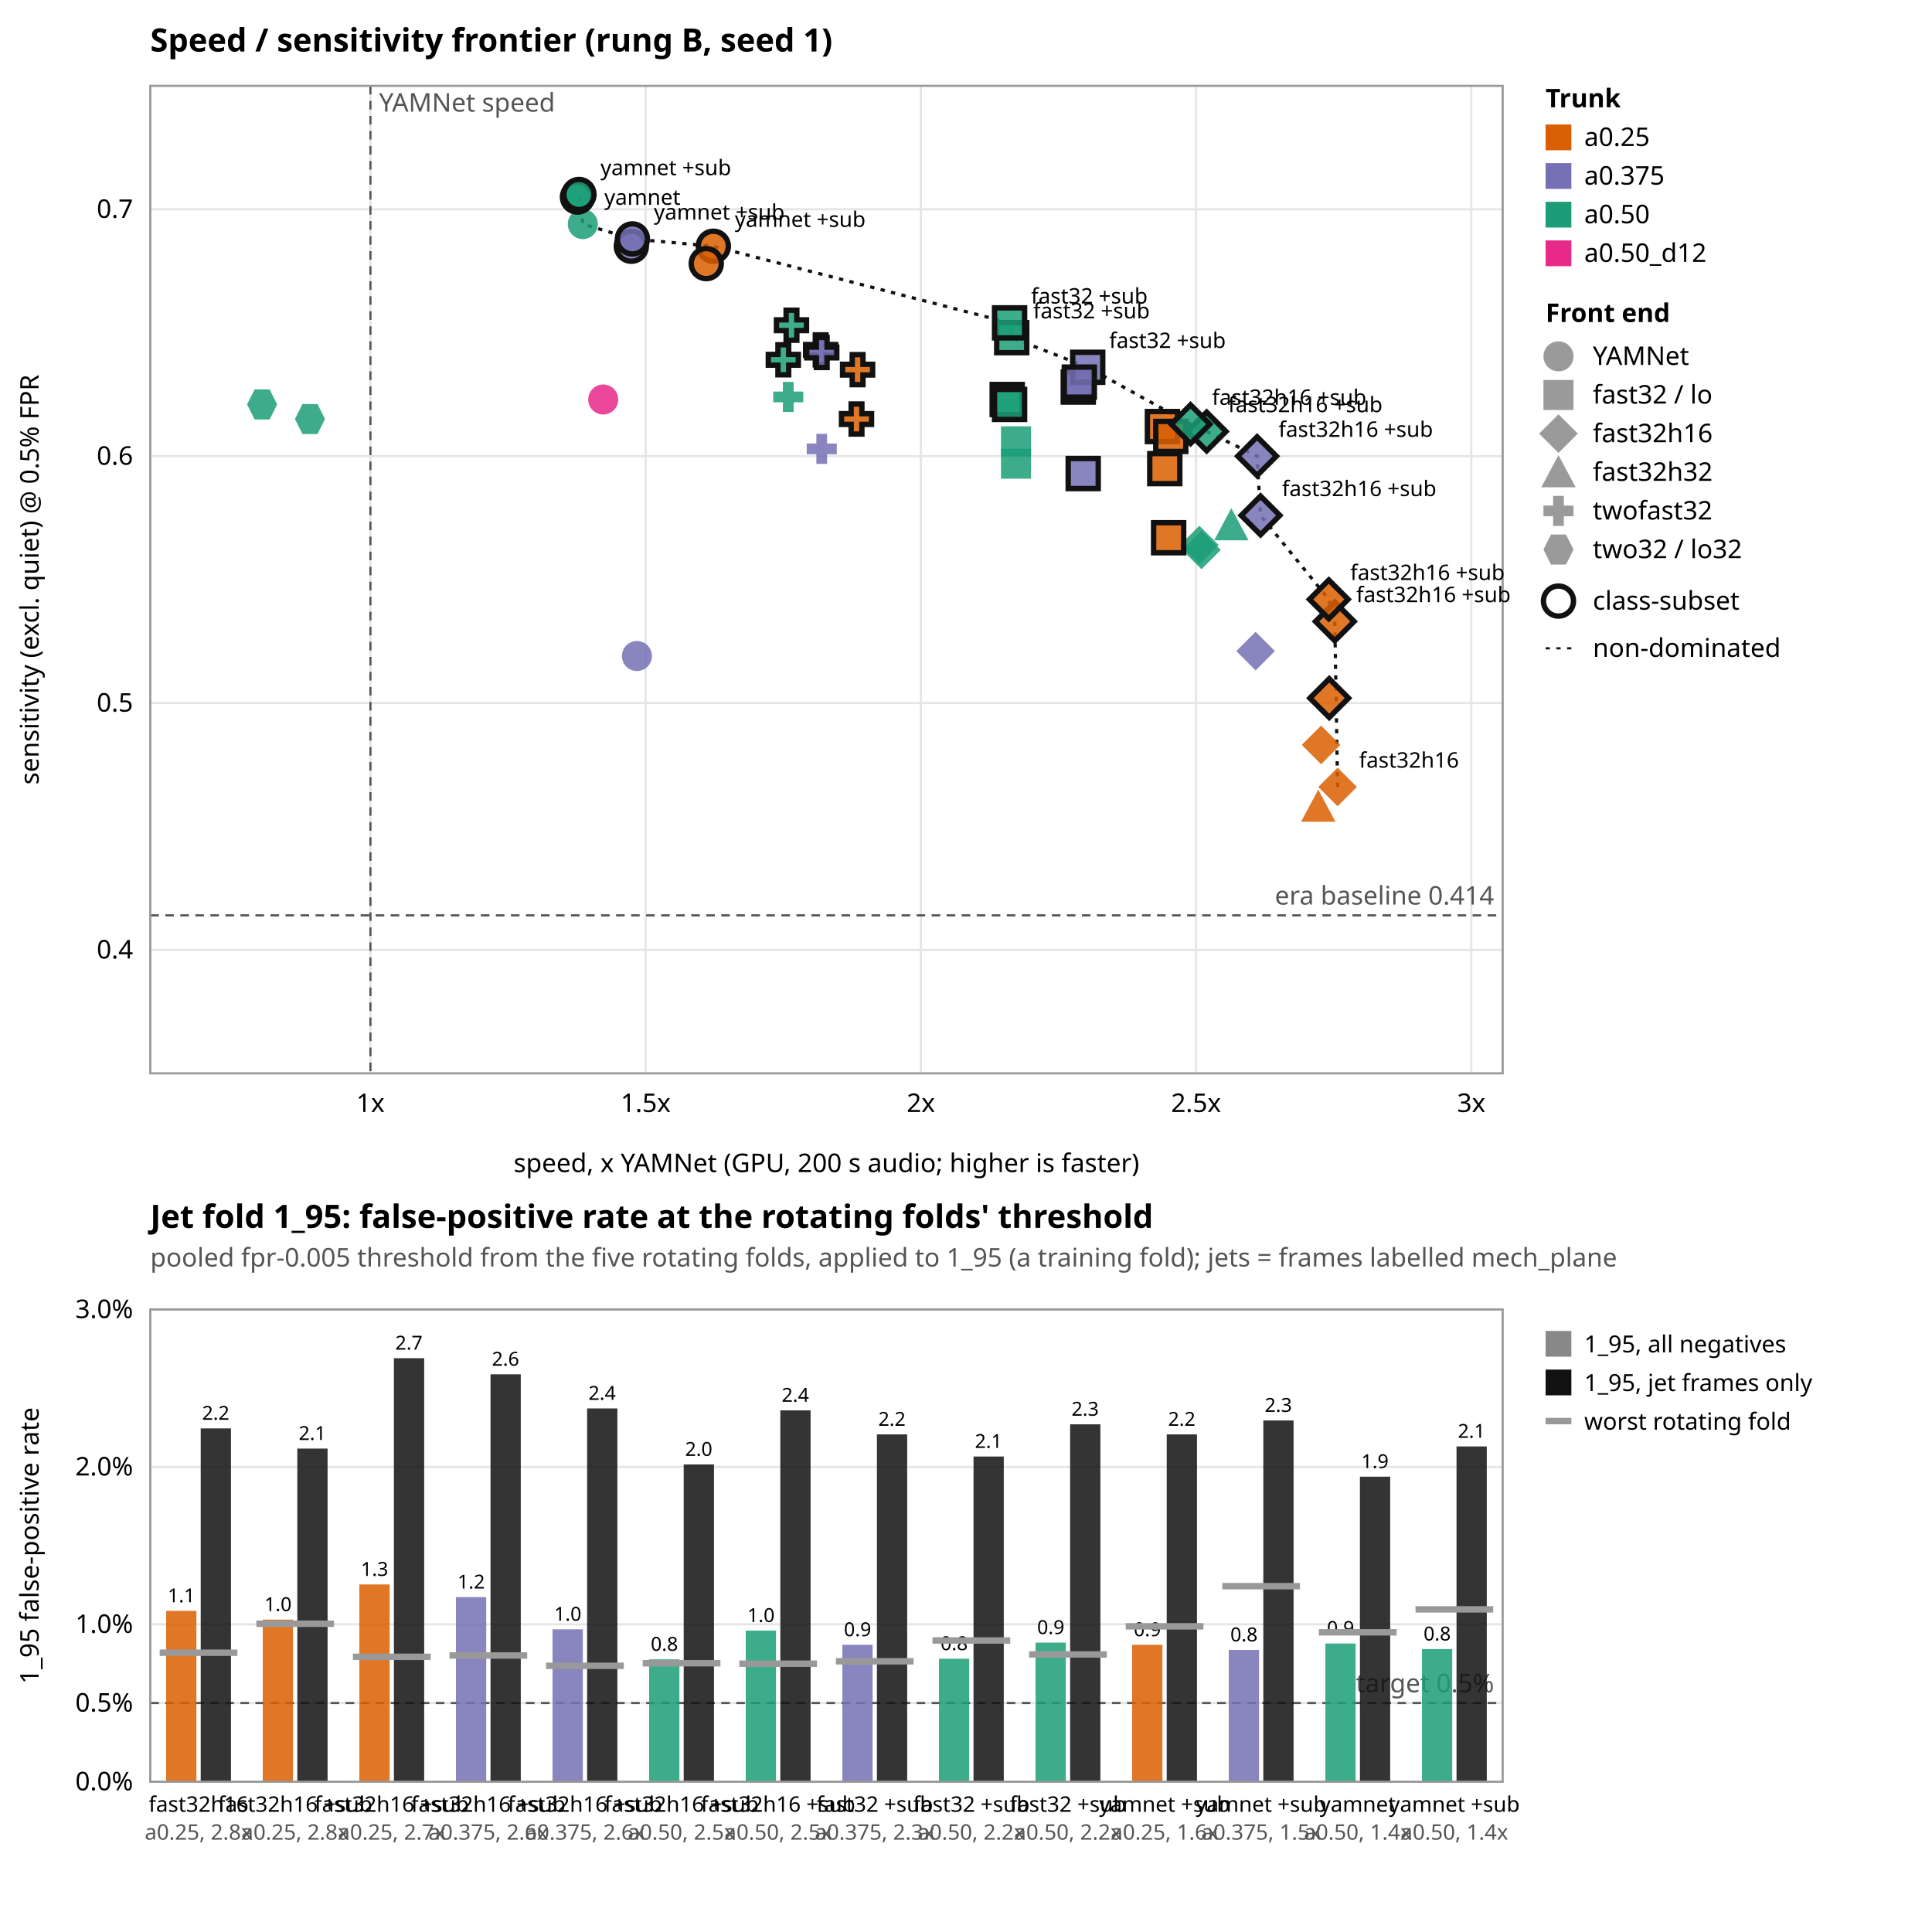
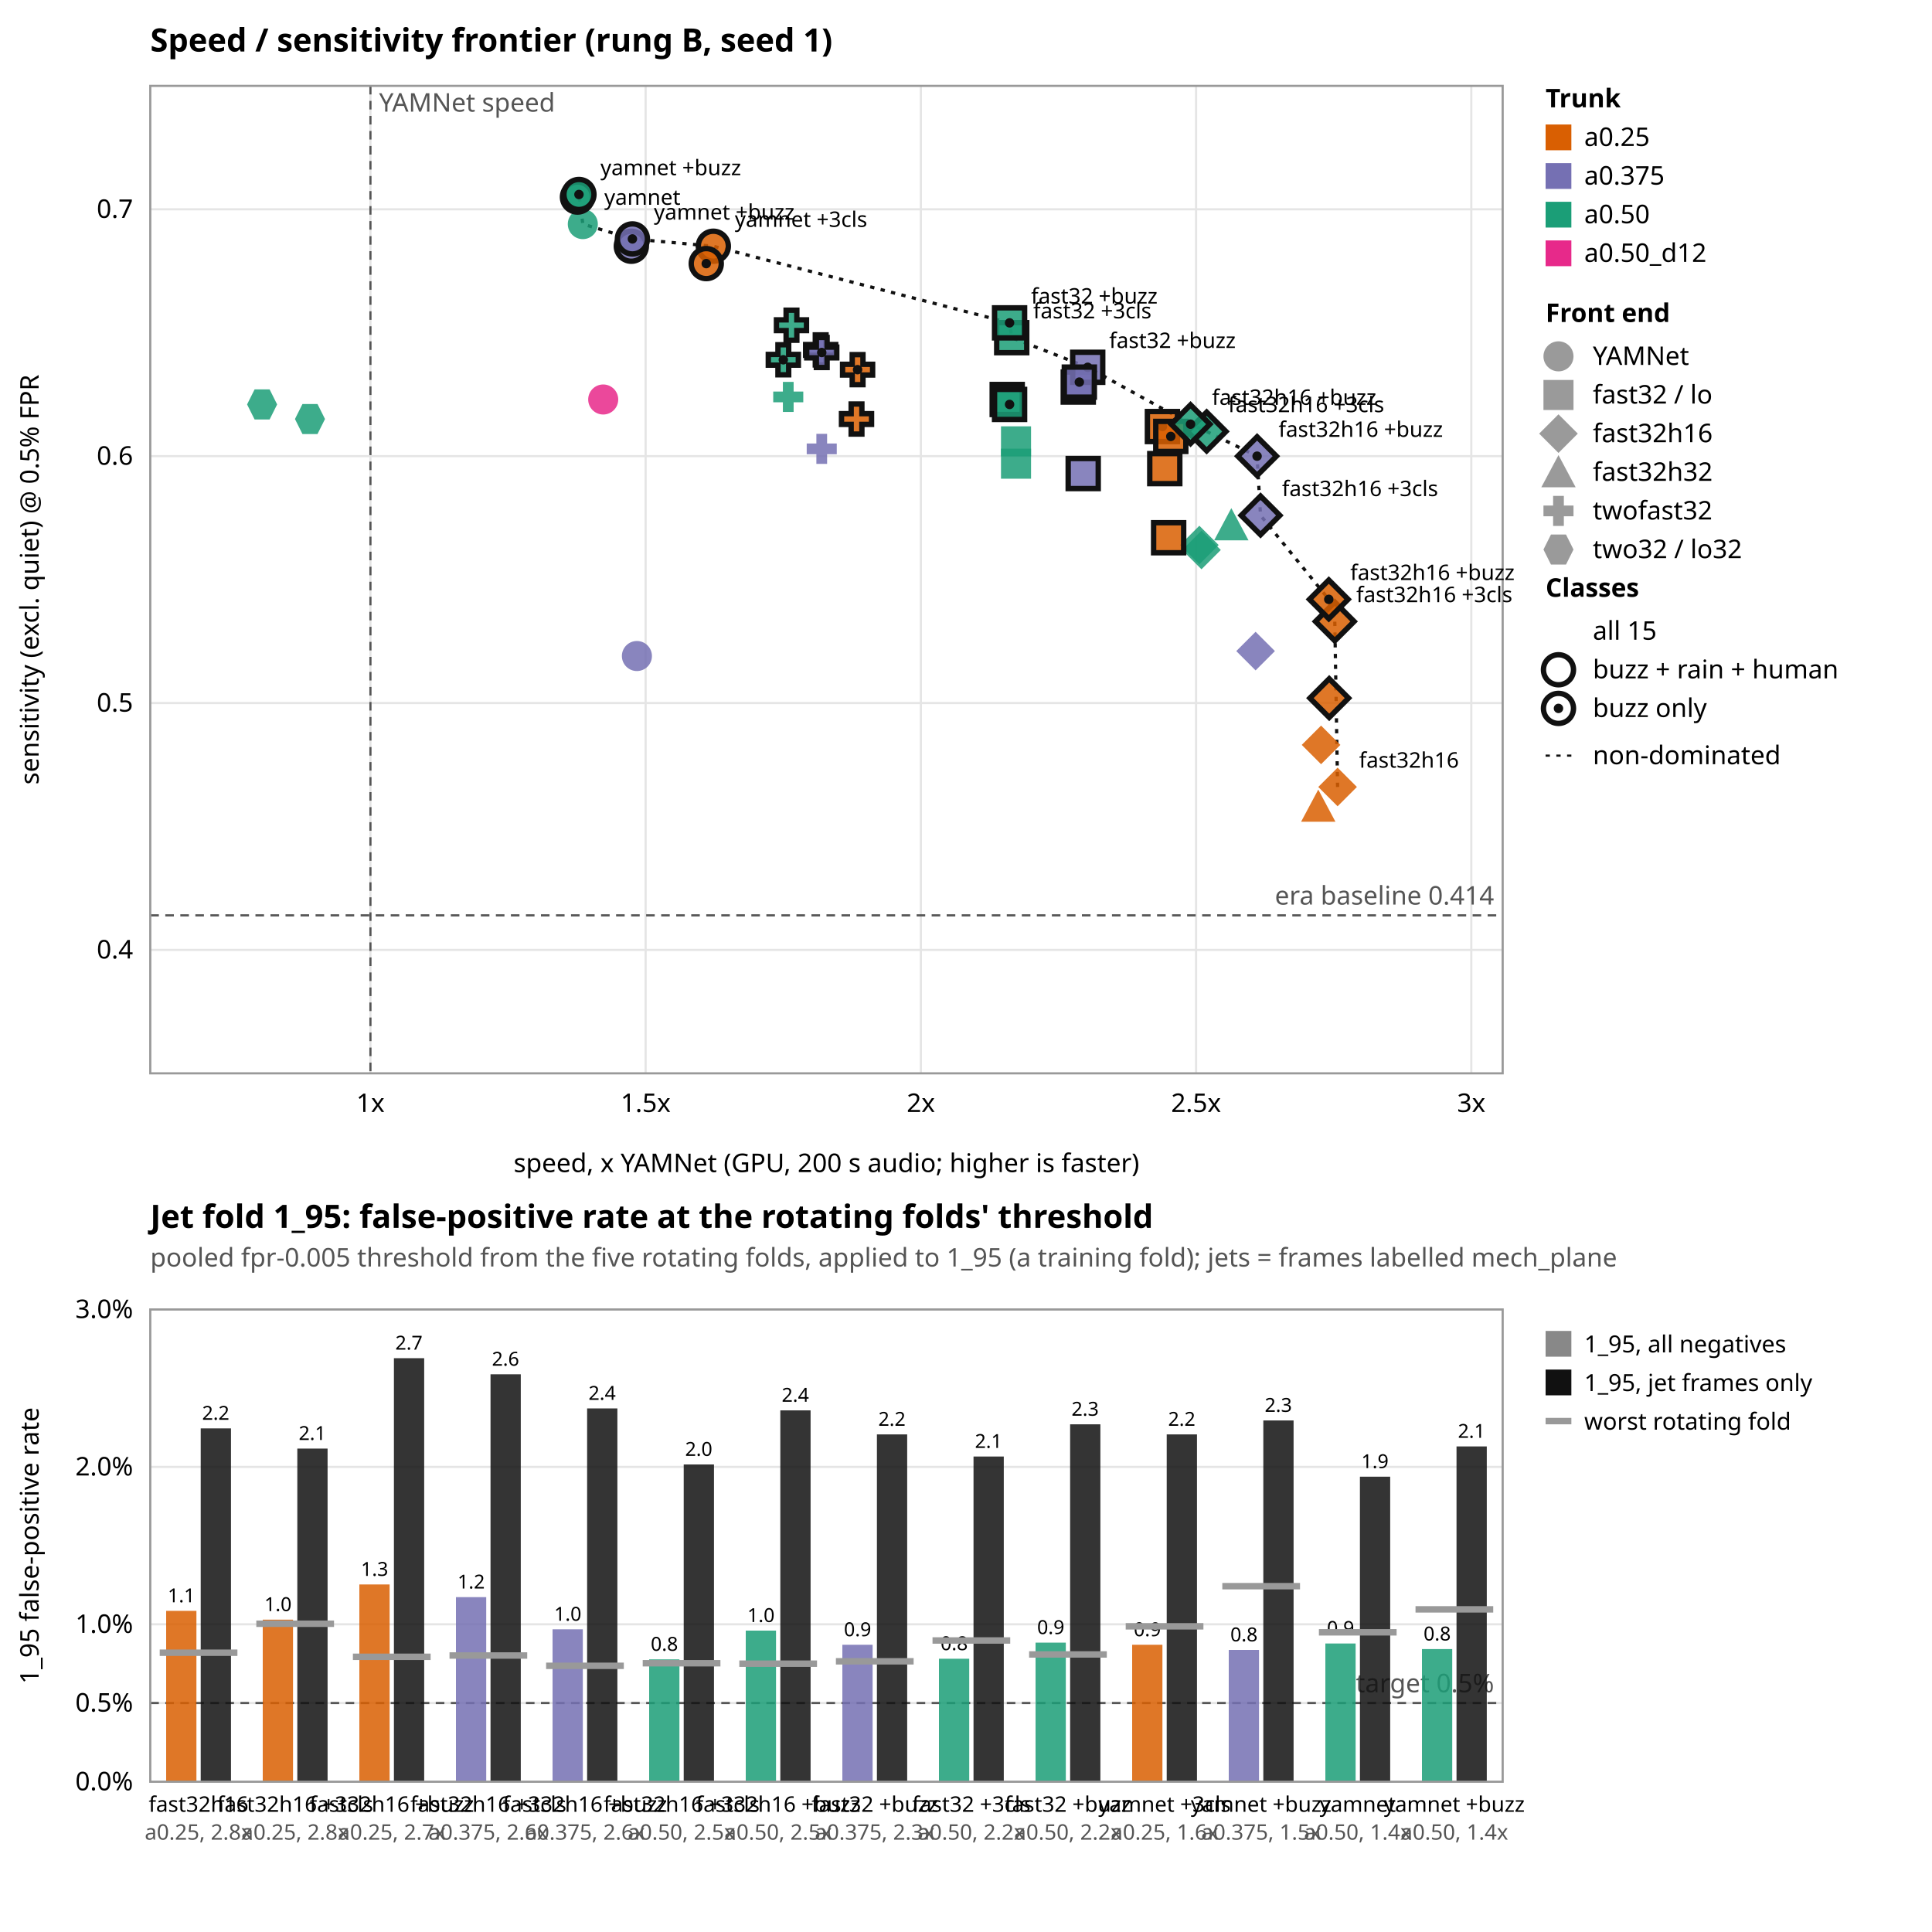
<svg xmlns="http://www.w3.org/2000/svg" viewBox="0 0 900 900" font-family="sans-serif" font-size="12">
  <rect width="900" height="900" fill="#fff" />
  <text x="70" y="24" font-size="15" font-weight="bold">Speed / sensitivity frontier (rung B, seed 1)</text>
  <line x1="70" x2="700" y1="442.5" y2="442.5" stroke="#e5e5e5" />
  <text x="62" y="446.5" text-anchor="end">0.4</text>
  <line x1="70" x2="700" y1="327.5" y2="327.5" stroke="#e5e5e5" />
  <text x="62" y="331.5" text-anchor="end">0.5</text>
  <line x1="70" x2="700" y1="212.5" y2="212.5" stroke="#e5e5e5" />
  <text x="62" y="216.5" text-anchor="end">0.6</text>
  <line x1="70" x2="700" y1="97.5" y2="97.5" stroke="#e5e5e5" />
  <text x="62" y="101.5" text-anchor="end">0.7</text>
  <line y1="40" y2="500" x1="172.564" x2="172.564" stroke="#e5e5e5" />
  <text x="172.564" y="518" text-anchor="middle">1x</text>
  <line y1="40" y2="500" x1="300.769" x2="300.769" stroke="#e5e5e5" />
  <text x="300.769" y="518" text-anchor="middle">1.5x</text>
  <line y1="40" y2="500" x1="428.974" x2="428.974" stroke="#e5e5e5" />
  <text x="428.974" y="518" text-anchor="middle">2x</text>
  <line y1="40" y2="500" x1="557.179" x2="557.179" stroke="#e5e5e5" />
  <text x="557.179" y="518" text-anchor="middle">2.5x</text>
  <line y1="40" y2="500" x1="685.385" x2="685.385" stroke="#e5e5e5" />
  <text x="685.385" y="518" text-anchor="middle">3x</text>
  <line x1="172.564" x2="172.564" y1="40" y2="500" stroke="#555" stroke-dasharray="4 3" />
  <text x="176.564" y="52" fill="#555">YAMNet speed</text>
  <line x1="70" x2="700" y1="426.4" y2="426.4" stroke="#555" stroke-dasharray="4 3" />
  <text x="696" y="421.4" text-anchor="end" fill="#555">era baseline 0.414</text>
  <rect x="70" y="40" width="630" height="460" fill="none" stroke="#999" />
  <text x="385.0" y="546" text-anchor="middle">speed, x YAMNet (GPU, 200 s audio; higher is faster)</text>
  <text transform="translate(18 270.0) rotate(-90)" text-anchor="middle">sensitivity (excl. quiet) @ 0.5% FPR</text>
  <polyline fill="none" stroke="#111" stroke-width="1.5" stroke-dasharray="2 3" points="623.1,366.6 621.8,289.5 619.0,279.2 587.2,240.1 585.6,212.5 562.1,201.0 554.6,197.6 506.7,171.1 471.3,157.3 470.3,150.4 332.3,114.7 294.6,111.3 271.5,104.4 269.7,90.6" />
  <circle cx="281.0" cy="186.1" r="7" fill="#e7298a" fill-opacity="0.85" stroke="none" stroke-width="0" />
  <circle cx="296.7" cy="305.6" r="7" fill="#7570b3" fill-opacity="0.85" stroke="none" stroke-width="0" />
  <circle cx="271.5" cy="104.4" r="7" fill="#1b9e77" fill-opacity="0.85" stroke="none" stroke-width="0" />
  <text x="281.5" y="95.4" font-size="10">yamnet</text>
  <rect x="466.3" y="198.6" width="14" height="14" fill="#1b9e77" fill-opacity="0.85" stroke="none" stroke-width="0" />
  <polygon points="559.7,247.2 568.7,256.2 559.7,265.2 550.7,256.2" fill="#1b9e77" fill-opacity="0.85" stroke="none" stroke-width="0" />
  <polygon points="573.6,236.7 581.6,251.7 565.6,251.7" fill="#1b9e77" fill-opacity="0.85" stroke="none" stroke-width="0" />
  <polygon points="615.4,338.0 624.4,347.0 615.4,356.0 606.4,347.0" fill="#d95f02" fill-opacity="0.85" stroke="none" stroke-width="0" />
  <polygon points="623.1,357.6 632.1,366.6 623.1,375.6 614.1,366.6" fill="#d95f02" fill-opacity="0.85" stroke="none" stroke-width="0" />
  <text x="633.1" y="357.6" font-size="10">fast32h16</text>
  <polygon points="621.8,280.5 630.8,289.5 621.8,298.5 612.8,289.5" fill="#d95f02" fill-opacity="0.85" stroke="#111" stroke-width="2.5" />
-   <text x="631.8" y="280.5" font-size="10">fast32h16 +sub</text>
+   <text x="631.8" y="280.5" font-size="10">fast32h16 +3cls</text>
  <polygon points="619.2,316.2 628.2,325.2 619.2,334.2 610.2,325.2" fill="#d95f02" fill-opacity="0.85" stroke="#111" stroke-width="2.5" />
  <polygon points="364.7,177.9 369.7,177.9 369.7,182.4 374.2,182.4 374.2,187.4 369.7,187.4 369.7,191.9 364.7,191.9 364.7,187.4 360.2,187.4 360.2,182.4 364.7,182.4" fill="#1b9e77" fill-opacity="0.85" stroke="none" stroke-width="0" />
  <polygon points="584.9,294.3 593.9,303.3 584.9,312.3 575.9,303.3" fill="#7570b3" fill-opacity="0.85" stroke="none" stroke-width="0" />
  <polygon points="614.1,367.8 622.1,382.8 606.1,382.8" fill="#d95f02" fill-opacity="0.85" stroke="none" stroke-width="0" />
  <polygon points="115.1,188.4 118.6,181.4 125.6,181.4 129.1,188.4 125.6,195.4 118.6,195.4" fill="#1b9e77" fill-opacity="0.85" stroke="none" stroke-width="0" />
  <polygon points="137.4,195.2 140.9,188.2 147.9,188.2 151.4,195.2 147.9,202.2 140.9,202.2" fill="#1b9e77" fill-opacity="0.85" stroke="none" stroke-width="0" />
  <polygon points="380.3,202.1 385.3,202.1 385.3,206.6 389.8,206.6 389.8,211.6 385.3,211.6 385.3,216.1 380.3,216.1 380.3,211.6 375.8,211.6 375.8,206.6 380.3,206.6" fill="#7570b3" fill-opacity="0.85" stroke="none" stroke-width="0" />
  <rect x="466.3" y="209.0" width="14" height="14" fill="#1b9e77" fill-opacity="0.85" stroke="none" stroke-width="0" />
  <polygon points="558.7,244.9 567.7,253.9 558.7,262.9 549.7,253.9" fill="#1b9e77" fill-opacity="0.85" stroke="none" stroke-width="0" />
  <polygon points="587.2,231.1 596.2,240.1 587.2,249.1 578.2,240.1" fill="#7570b3" fill-opacity="0.85" stroke="#111" stroke-width="2.5" />
-   <text x="597.2" y="231.1" font-size="10">fast32h16 +sub</text>
+   <text x="597.2" y="231.1" font-size="10">fast32h16 +3cls</text>
  <polygon points="562.1,192.0 571.1,201.0 562.1,210.0 553.1,201.0" fill="#1b9e77" fill-opacity="0.85" stroke="#111" stroke-width="2.5" />
-   <text x="572.1" y="192.0" font-size="10">fast32h16 +sub</text>
+   <text x="572.1" y="192.0" font-size="10">fast32h16 +3cls</text>
  <polygon points="585.6,203.5 594.6,212.5 585.6,221.5 576.6,212.5" fill="#7570b3" fill-opacity="0.85" stroke="#111" stroke-width="2.5" />
-   <text x="595.6" y="203.5" font-size="10">fast32h16 +sub</text>
+   <circle cx="585.6" cy="212.5" r="2.2" fill="#111" />
+   <text x="595.6" y="203.5" font-size="10">fast32h16 +buzz</text>
  <circle cx="269.0" cy="91.8" r="7" fill="#1b9e77" fill-opacity="0.85" stroke="#111" stroke-width="2.5" />
  <polygon points="366.2,144.5 371.2,144.5 371.2,149.0 375.7,149.0 375.7,154.0 371.2,154.0 371.2,158.5 366.2,158.5 366.2,154.0 361.7,154.0 361.7,149.0 366.2,149.0" fill="#1b9e77" fill-opacity="0.85" stroke="#111" stroke-width="2.5" />
  <rect x="464.3" y="150.3" width="14" height="14" fill="#1b9e77" fill-opacity="0.85" stroke="#111" stroke-width="2.5" />
-   <text x="481.3" y="148.3" font-size="10">fast32 +sub</text>
+   <text x="481.3" y="148.3" font-size="10">fast32 +3cls</text>
  <rect x="535.6" y="211.3" width="14" height="14" fill="#d95f02" fill-opacity="0.85" stroke="#111" stroke-width="2.5" />
  <rect x="537.4" y="243.5" width="14" height="14" fill="#d95f02" fill-opacity="0.85" stroke="#111" stroke-width="2.5" />
  <polygon points="396.5,188.2 401.5,188.2 401.5,192.7 406.0,192.7 406.0,197.7 401.5,197.7 401.5,202.2 396.5,202.2 396.5,197.7 392.0,197.7 392.0,192.7 396.5,192.7" fill="#d95f02" fill-opacity="0.85" stroke="#111" stroke-width="2.5" />
  <circle cx="332.3" cy="114.7" r="7" fill="#d95f02" fill-opacity="0.85" stroke="#111" stroke-width="2.5" />
-   <text x="342.3" y="105.7" font-size="10">yamnet +sub</text>
+   <text x="342.3" y="105.7" font-size="10">yamnet +3cls</text>
  <rect x="495.3" y="173.3" width="14" height="14" fill="#7570b3" fill-opacity="0.85" stroke="#111" stroke-width="2.5" />
  <rect x="497.6" y="213.6" width="14" height="14" fill="#7570b3" fill-opacity="0.85" stroke="#111" stroke-width="2.5" />
  <polygon points="379.8,156.0 384.8,156.0 384.8,160.5 389.3,160.5 389.3,165.5 384.8,165.5 384.8,170.0 379.8,170.0 379.8,165.5 375.3,165.5 375.3,160.5 379.8,160.5" fill="#7570b3" fill-opacity="0.85" stroke="#111" stroke-width="2.5" />
  <circle cx="294.1" cy="114.7" r="7" fill="#7570b3" fill-opacity="0.85" stroke="#111" stroke-width="2.5" />
  <rect x="462.2" y="179.1" width="14" height="14" fill="#1b9e77" fill-opacity="0.85" stroke="#111" stroke-width="2.5" />
  <polygon points="619.0,270.2 628.0,279.2 619.0,288.2 610.0,279.2" fill="#d95f02" fill-opacity="0.85" stroke="#111" stroke-width="2.5" />
-   <text x="629.0" y="270.2" font-size="10">fast32h16 +sub</text>
+   <circle cx="619.0" cy="279.2" r="2.2" fill="#111" />
+   <text x="629.0" y="270.2" font-size="10">fast32h16 +buzz</text>
  <rect x="534.5" y="191.7" width="14" height="14" fill="#d95f02" fill-opacity="0.85" stroke="#111" stroke-width="2.5" />
+   <circle cx="541.5" cy="198.7" r="2.2" fill="#111" />
  <rect x="538.4" y="196.3" width="14" height="14" fill="#d95f02" fill-opacity="0.85" stroke="#111" stroke-width="2.5" />
+   <circle cx="545.4" cy="203.3" r="2.2" fill="#111" />
  <polygon points="397.0,165.2 402.0,165.2 402.0,169.7 406.5,169.7 406.5,174.7 402.0,174.7 402.0,179.2 397.0,179.2 397.0,174.7 392.5,174.7 392.5,169.7 397.0,169.7" fill="#d95f02" fill-opacity="0.85" stroke="#111" stroke-width="2.5" />
+   <circle cx="399.5" cy="172.2" r="2.2" fill="#111" />
  <circle cx="329.0" cy="122.8" r="7" fill="#d95f02" fill-opacity="0.85" stroke="#111" stroke-width="2.5" />
+   <circle cx="329.0" cy="122.8" r="2.2" fill="#111" />
  <rect x="499.7" y="164.1" width="14" height="14" fill="#7570b3" fill-opacity="0.85" stroke="#111" stroke-width="2.5" />
-   <text x="516.7" y="162.1" font-size="10">fast32 +sub</text>
+   <circle cx="506.7" cy="171.1" r="2.2" fill="#111" />
+   <text x="516.7" y="162.1" font-size="10">fast32 +buzz</text>
  <rect x="495.8" y="171.0" width="14" height="14" fill="#7570b3" fill-opacity="0.85" stroke="#111" stroke-width="2.5" />
+   <circle cx="502.8" cy="178.0" r="2.2" fill="#111" />
  <polygon points="380.3,157.2 385.3,157.2 385.3,161.7 389.8,161.7 389.8,166.7 385.3,166.7 385.3,171.2 380.3,171.2 380.3,166.7 375.8,166.7 375.8,161.7 380.3,161.7" fill="#7570b3" fill-opacity="0.85" stroke="#111" stroke-width="2.5" />
+   <circle cx="382.8" cy="164.2" r="2.2" fill="#111" />
  <circle cx="294.6" cy="111.3" r="7" fill="#7570b3" fill-opacity="0.85" stroke="#111" stroke-width="2.5" />
-   <text x="304.6" y="102.3" font-size="10">yamnet +sub</text>
+   <circle cx="294.6" cy="111.3" r="2.2" fill="#111" />
+   <text x="304.6" y="102.3" font-size="10">yamnet +buzz</text>
  <polygon points="554.6,188.6 563.6,197.6 554.6,206.6 545.6,197.6" fill="#1b9e77" fill-opacity="0.85" stroke="#111" stroke-width="2.5" />
-   <text x="564.6" y="188.6" font-size="10">fast32h16 +sub</text>
+   <circle cx="554.6" cy="197.6" r="2.2" fill="#111" />
+   <text x="564.6" y="188.6" font-size="10">fast32h16 +buzz</text>
  <rect x="463.3" y="143.4" width="14" height="14" fill="#1b9e77" fill-opacity="0.85" stroke="#111" stroke-width="2.5" />
-   <text x="480.3" y="141.4" font-size="10">fast32 +sub</text>
+   <circle cx="470.3" cy="150.4" r="2.2" fill="#111" />
+   <text x="480.3" y="141.4" font-size="10">fast32 +buzz</text>
  <rect x="463.3" y="181.4" width="14" height="14" fill="#1b9e77" fill-opacity="0.85" stroke="#111" stroke-width="2.5" />
+   <circle cx="470.3" cy="188.4" r="2.2" fill="#111" />
  <polygon points="362.4,160.6 367.4,160.6 367.4,165.1 371.9,165.1 371.9,170.1 367.4,170.1 367.4,174.6 362.4,174.6 362.4,170.1 357.9,170.1 357.9,165.1 362.4,165.1" fill="#1b9e77" fill-opacity="0.85" stroke="#111" stroke-width="2.5" />
+   <circle cx="364.9" cy="167.6" r="2.2" fill="#111" />
  <circle cx="269.7" cy="90.6" r="7" fill="#1b9e77" fill-opacity="0.85" stroke="#111" stroke-width="2.5" />
-   <text x="279.7" y="81.6" font-size="10">yamnet +sub</text>
+   <circle cx="269.7" cy="90.6" r="2.2" fill="#111" />
+   <text x="279.7" y="81.6" font-size="10">yamnet +buzz</text>
  <text x="720" y="50" font-weight="bold">Trunk</text>
  <rect x="720" y="58" width="12" height="12" fill="#d95f02" />
  <text x="738" y="68">a0.25</text>
  <rect x="720" y="76" width="12" height="12" fill="#7570b3" />
  <text x="738" y="86">a0.375</text>
  <rect x="720" y="94" width="12" height="12" fill="#1b9e77" />
  <text x="738" y="104">a0.50</text>
  <rect x="720" y="112" width="12" height="12" fill="#e7298a" />
  <text x="738" y="122">a0.50_d12</text>
  <text x="720" y="150" font-weight="bold">Front end</text>
  <circle cx="726" cy="166" r="7" fill="#888" fill-opacity="0.85" stroke="none" stroke-width="0" />
  <text x="742" y="170">YAMNet</text>
  <rect x="719" y="177" width="14" height="14" fill="#888" fill-opacity="0.85" stroke="none" stroke-width="0" />
  <text x="742" y="188">fast32 / lo</text>
  <polygon points="726,193 735,202 726,211 717,202" fill="#888" fill-opacity="0.85" stroke="none" stroke-width="0" />
  <text x="742" y="206">fast32h16</text>
  <polygon points="726,212 734,227 718,227" fill="#888" fill-opacity="0.85" stroke="none" stroke-width="0" />
  <text x="742" y="224">fast32h32</text>
  <polygon points="723.5,231 728.5,231 728.5,235.5 733,235.5 733,240.5 728.5,240.5 728.5,245 723.5,245 723.5,240.5 719,240.5 719,235.5 723.5,235.5" fill="#888" fill-opacity="0.85" stroke="none" stroke-width="0" />
  <text x="742" y="242">twofast32</text>
  <polygon points="719,256 722.5,249 729.5,249 733,256 729.5,263 722.5,263" fill="#888" fill-opacity="0.85" stroke="none" stroke-width="0" />
  <text x="742" y="260">two32 / lo32</text>
-   <circle cx="726" cy="280" r="7" fill="#fff" fill-opacity="0.85" stroke="#111" stroke-width="2.5" />
-   <text x="742" y="284">class-subset</text>
-   <line x1="720" x2="732" y1="302" y2="302" stroke="#111" stroke-dasharray="2 3" />
-   <text x="742" y="306">non-dominated</text>
+   <text x="720" y="278" font-weight="bold">Classes</text>
+   <circle cx="726" cy="294" r="7" fill="#fff" fill-opacity="0.85" stroke="none" stroke-width="0" />
+   <text x="742" y="298">all 15</text>
+   <circle cx="726" cy="312" r="7" fill="#fff" fill-opacity="0.85" stroke="#111" stroke-width="2.5" />
+   <text x="742" y="316">buzz + rain + human</text>
+   <circle cx="726" cy="330" r="7" fill="#fff" fill-opacity="0.85" stroke="#111" stroke-width="2.5" />
+   <circle cx="726" cy="330" r="2.2" fill="#111" />
+   <text x="742" y="334">buzz only</text>
+   <line x1="720" x2="732" y1="352" y2="352" stroke="#111" stroke-dasharray="2 3" />
+   <text x="742" y="356">non-dominated</text>
  <text x="70" y="572" font-size="15" font-weight="bold">Jet fold 1_95: false-positive rate at the rotating folds' threshold</text>
  <text x="70" y="590" fill="#555">pooled fpr-0.005 threshold from the five rotating folds, applied to 1_95 (a training fold); jets = frames labelled mech_plane</text>
  <line x1="70" x2="700" y1="830.0" y2="830.0" stroke="#e5e5e5" />
  <text x="62" y="834.0" text-anchor="end">0.0%</text>
  <line x1="70" x2="700" y1="793.333" y2="793.333" stroke="#e5e5e5" />
  <text x="62" y="797.333" text-anchor="end">0.5%</text>
  <line x1="70" x2="700" y1="756.667" y2="756.667" stroke="#e5e5e5" />
  <text x="62" y="760.667" text-anchor="end">1.0%</text>
  <line x1="70" x2="700" y1="683.333" y2="683.333" stroke="#e5e5e5" />
  <text x="62" y="687.333" text-anchor="end">2.0%</text>
  <line x1="70" x2="700" y1="610.0" y2="610.0" stroke="#e5e5e5" />
  <text x="62" y="614.0" text-anchor="end">3.0%</text>
  <line x1="70" x2="700" y1="793.333" y2="793.333" stroke="#555" stroke-dasharray="4 3" />
  <text x="696" y="788.333" text-anchor="end" fill="#555">target 0.5%</text>
  <text transform="translate(18 720.0) rotate(-90)" text-anchor="middle">1_95 false-positive rate</text>
  <rect x="77.4" y="750.4" width="14.1" height="79.6" fill="#d95f02" fill-opacity="0.85" />
  <text x="84.5" y="746.4" font-size="9" text-anchor="middle">1.1</text>
  <rect x="93.5" y="665.4" width="14.1" height="164.6" fill="#111" fill-opacity="0.85" />
  <text x="100.5" y="661.4" font-size="9" text-anchor="middle">2.2</text>
  <line x1="74.4" x2="110.6" y1="769.9" y2="769.9" stroke="#999" stroke-width="3" />
  <text x="92.5" y="844" font-size="10" text-anchor="middle">fast32h16</text>
  <text x="92.5" y="857" font-size="10" text-anchor="middle" fill="#555">a0.25, 2.8x</text>
  <rect x="122.4" y="754.5" width="14.1" height="75.5" fill="#d95f02" fill-opacity="0.85" />
  <text x="129.5" y="750.5" font-size="9" text-anchor="middle">1.0</text>
  <rect x="138.5" y="674.8" width="14.1" height="155.2" fill="#111" fill-opacity="0.85" />
  <text x="145.5" y="670.8" font-size="9" text-anchor="middle">2.1</text>
  <line x1="119.4" x2="155.6" y1="756.4" y2="756.4" stroke="#999" stroke-width="3" />
-   <text x="137.5" y="844" font-size="10" text-anchor="middle">fast32h16 +sub</text>
+   <text x="137.5" y="844" font-size="10" text-anchor="middle">fast32h16 +3cls</text>
  <text x="137.5" y="857" font-size="10" text-anchor="middle" fill="#555">a0.25, 2.8x</text>
  <rect x="167.4" y="738.1" width="14.1" height="91.9" fill="#d95f02" fill-opacity="0.85" />
  <text x="174.5" y="734.1" font-size="9" text-anchor="middle">1.3</text>
  <rect x="183.5" y="632.7" width="14.1" height="197.3" fill="#111" fill-opacity="0.85" />
  <text x="190.5" y="628.7" font-size="9" text-anchor="middle">2.7</text>
  <line x1="164.4" x2="200.6" y1="771.8" y2="771.8" stroke="#999" stroke-width="3" />
-   <text x="182.5" y="844" font-size="10" text-anchor="middle">fast32h16 +sub</text>
+   <text x="182.5" y="844" font-size="10" text-anchor="middle">fast32h16 +buzz</text>
  <text x="182.5" y="857" font-size="10" text-anchor="middle" fill="#555">a0.25, 2.7x</text>
  <rect x="212.4" y="744.0" width="14.1" height="86.0" fill="#7570b3" fill-opacity="0.85" />
  <text x="219.5" y="740.0" font-size="9" text-anchor="middle">1.2</text>
  <rect x="228.5" y="640.2" width="14.1" height="189.8" fill="#111" fill-opacity="0.85" />
  <text x="235.5" y="636.2" font-size="9" text-anchor="middle">2.6</text>
  <line x1="209.4" x2="245.6" y1="771.2" y2="771.2" stroke="#999" stroke-width="3" />
-   <text x="227.5" y="844" font-size="10" text-anchor="middle">fast32h16 +sub</text>
+   <text x="227.5" y="844" font-size="10" text-anchor="middle">fast32h16 +3cls</text>
  <text x="227.5" y="857" font-size="10" text-anchor="middle" fill="#555">a0.375, 2.6x</text>
  <rect x="257.4" y="759.0" width="14.1" height="71.0" fill="#7570b3" fill-opacity="0.85" />
  <text x="264.5" y="755.0" font-size="9" text-anchor="middle">1.0</text>
  <rect x="273.5" y="656.1" width="14.1" height="173.9" fill="#111" fill-opacity="0.85" />
  <text x="280.5" y="652.1" font-size="9" text-anchor="middle">2.4</text>
  <line x1="254.4" x2="290.6" y1="776.0" y2="776.0" stroke="#999" stroke-width="3" />
-   <text x="272.5" y="844" font-size="10" text-anchor="middle">fast32h16 +sub</text>
+   <text x="272.5" y="844" font-size="10" text-anchor="middle">fast32h16 +buzz</text>
  <text x="272.5" y="857" font-size="10" text-anchor="middle" fill="#555">a0.375, 2.6x</text>
  <rect x="302.4" y="773.0" width="14.1" height="57.0" fill="#1b9e77" fill-opacity="0.85" />
  <text x="309.5" y="769.0" font-size="9" text-anchor="middle">0.8</text>
  <rect x="318.5" y="682.2" width="14.1" height="147.8" fill="#111" fill-opacity="0.85" />
  <text x="325.5" y="678.2" font-size="9" text-anchor="middle">2.0</text>
  <line x1="299.4" x2="335.6" y1="774.8" y2="774.8" stroke="#999" stroke-width="3" />
-   <text x="317.5" y="844" font-size="10" text-anchor="middle">fast32h16 +sub</text>
+   <text x="317.5" y="844" font-size="10" text-anchor="middle">fast32h16 +3cls</text>
  <text x="317.5" y="857" font-size="10" text-anchor="middle" fill="#555">a0.50, 2.5x</text>
  <rect x="347.4" y="759.6" width="14.1" height="70.4" fill="#1b9e77" fill-opacity="0.85" />
  <text x="354.5" y="755.6" font-size="9" text-anchor="middle">1.0</text>
  <rect x="363.5" y="657.0" width="14.1" height="173.0" fill="#111" fill-opacity="0.85" />
  <text x="370.5" y="653.0" font-size="9" text-anchor="middle">2.4</text>
  <line x1="344.4" x2="380.6" y1="775.0" y2="775.0" stroke="#999" stroke-width="3" />
-   <text x="362.5" y="844" font-size="10" text-anchor="middle">fast32h16 +sub</text>
+   <text x="362.5" y="844" font-size="10" text-anchor="middle">fast32h16 +buzz</text>
  <text x="362.5" y="857" font-size="10" text-anchor="middle" fill="#555">a0.50, 2.5x</text>
  <rect x="392.4" y="766.2" width="14.1" height="63.8" fill="#7570b3" fill-opacity="0.85" />
  <text x="399.5" y="762.2" font-size="9" text-anchor="middle">0.9</text>
  <rect x="408.5" y="668.2" width="14.1" height="161.8" fill="#111" fill-opacity="0.85" />
  <text x="415.5" y="664.2" font-size="9" text-anchor="middle">2.2</text>
  <line x1="389.4" x2="425.6" y1="773.9" y2="773.9" stroke="#999" stroke-width="3" />
-   <text x="407.5" y="844" font-size="10" text-anchor="middle">fast32 +sub</text>
+   <text x="407.5" y="844" font-size="10" text-anchor="middle">fast32 +buzz</text>
  <text x="407.5" y="857" font-size="10" text-anchor="middle" fill="#555">a0.375, 2.3x</text>
  <rect x="437.4" y="772.7" width="14.1" height="57.3" fill="#1b9e77" fill-opacity="0.85" />
  <text x="444.5" y="768.7" font-size="9" text-anchor="middle">0.8</text>
  <rect x="453.5" y="678.5" width="14.1" height="151.5" fill="#111" fill-opacity="0.85" />
  <text x="460.5" y="674.5" font-size="9" text-anchor="middle">2.1</text>
  <line x1="434.4" x2="470.6" y1="764.2" y2="764.2" stroke="#999" stroke-width="3" />
-   <text x="452.5" y="844" font-size="10" text-anchor="middle">fast32 +sub</text>
+   <text x="452.5" y="844" font-size="10" text-anchor="middle">fast32 +3cls</text>
  <text x="452.5" y="857" font-size="10" text-anchor="middle" fill="#555">a0.50, 2.2x</text>
  <rect x="482.4" y="765.2" width="14.1" height="64.8" fill="#1b9e77" fill-opacity="0.85" />
  <text x="489.5" y="761.2" font-size="9" text-anchor="middle">0.9</text>
  <rect x="498.5" y="663.5" width="14.1" height="166.5" fill="#111" fill-opacity="0.85" />
  <text x="505.5" y="659.5" font-size="9" text-anchor="middle">2.3</text>
  <line x1="479.4" x2="515.6" y1="770.7" y2="770.7" stroke="#999" stroke-width="3" />
-   <text x="497.5" y="844" font-size="10" text-anchor="middle">fast32 +sub</text>
+   <text x="497.5" y="844" font-size="10" text-anchor="middle">fast32 +buzz</text>
  <text x="497.5" y="857" font-size="10" text-anchor="middle" fill="#555">a0.50, 2.2x</text>
  <rect x="527.4" y="766.2" width="14.1" height="63.8" fill="#d95f02" fill-opacity="0.85" />
  <text x="534.5" y="762.2" font-size="9" text-anchor="middle">0.9</text>
  <rect x="543.5" y="668.2" width="14.1" height="161.8" fill="#111" fill-opacity="0.85" />
  <text x="550.5" y="664.2" font-size="9" text-anchor="middle">2.2</text>
  <line x1="524.4" x2="560.6" y1="757.6" y2="757.6" stroke="#999" stroke-width="3" />
-   <text x="542.5" y="844" font-size="10" text-anchor="middle">yamnet +sub</text>
+   <text x="542.5" y="844" font-size="10" text-anchor="middle">yamnet +3cls</text>
  <text x="542.5" y="857" font-size="10" text-anchor="middle" fill="#555">a0.25, 1.6x</text>
  <rect x="572.4" y="768.6" width="14.1" height="61.4" fill="#7570b3" fill-opacity="0.85" />
  <text x="579.5" y="764.6" font-size="9" text-anchor="middle">0.8</text>
  <rect x="588.5" y="661.7" width="14.1" height="168.3" fill="#111" fill-opacity="0.85" />
  <text x="595.5" y="657.7" font-size="9" text-anchor="middle">2.3</text>
  <line x1="569.4" x2="605.6" y1="738.9" y2="738.9" stroke="#999" stroke-width="3" />
-   <text x="587.5" y="844" font-size="10" text-anchor="middle">yamnet +sub</text>
+   <text x="587.5" y="844" font-size="10" text-anchor="middle">yamnet +buzz</text>
  <text x="587.5" y="857" font-size="10" text-anchor="middle" fill="#555">a0.375, 1.5x</text>
  <rect x="617.4" y="765.6" width="14.1" height="64.4" fill="#1b9e77" fill-opacity="0.85" />
  <text x="624.5" y="761.6" font-size="9" text-anchor="middle">0.9</text>
  <rect x="633.5" y="687.9" width="14.1" height="142.1" fill="#111" fill-opacity="0.85" />
  <text x="640.5" y="683.9" font-size="9" text-anchor="middle">1.9</text>
  <line x1="614.4" x2="650.6" y1="760.4" y2="760.4" stroke="#999" stroke-width="3" />
  <text x="632.5" y="844" font-size="10" text-anchor="middle">yamnet</text>
  <text x="632.5" y="857" font-size="10" text-anchor="middle" fill="#555">a0.50, 1.4x</text>
  <rect x="662.4" y="768.2" width="14.1" height="61.8" fill="#1b9e77" fill-opacity="0.85" />
  <text x="669.5" y="764.2" font-size="9" text-anchor="middle">0.8</text>
  <rect x="678.5" y="673.8" width="14.1" height="156.2" fill="#111" fill-opacity="0.85" />
  <text x="685.5" y="669.8" font-size="9" text-anchor="middle">2.1</text>
  <line x1="659.4" x2="695.6" y1="749.7" y2="749.7" stroke="#999" stroke-width="3" />
-   <text x="677.5" y="844" font-size="10" text-anchor="middle">yamnet +sub</text>
+   <text x="677.5" y="844" font-size="10" text-anchor="middle">yamnet +buzz</text>
  <text x="677.5" y="857" font-size="10" text-anchor="middle" fill="#555">a0.50, 1.4x</text>
  <rect x="70" y="610" width="630" height="220" fill="none" stroke="#999" />
  <rect x="720" y="620" width="12" height="12" fill="#888" />
  <text x="738" y="630" font-size="11">1_95, all negatives</text>
  <rect x="720" y="638" width="12" height="12" fill="#111" />
  <text x="738" y="648" font-size="11">1_95, jet frames only</text>
  <line x1="720" x2="732" y1="662" y2="662" stroke="#999" stroke-width="3" />
  <text x="738" y="666" font-size="11">worst rotating fold</text>
</svg>
